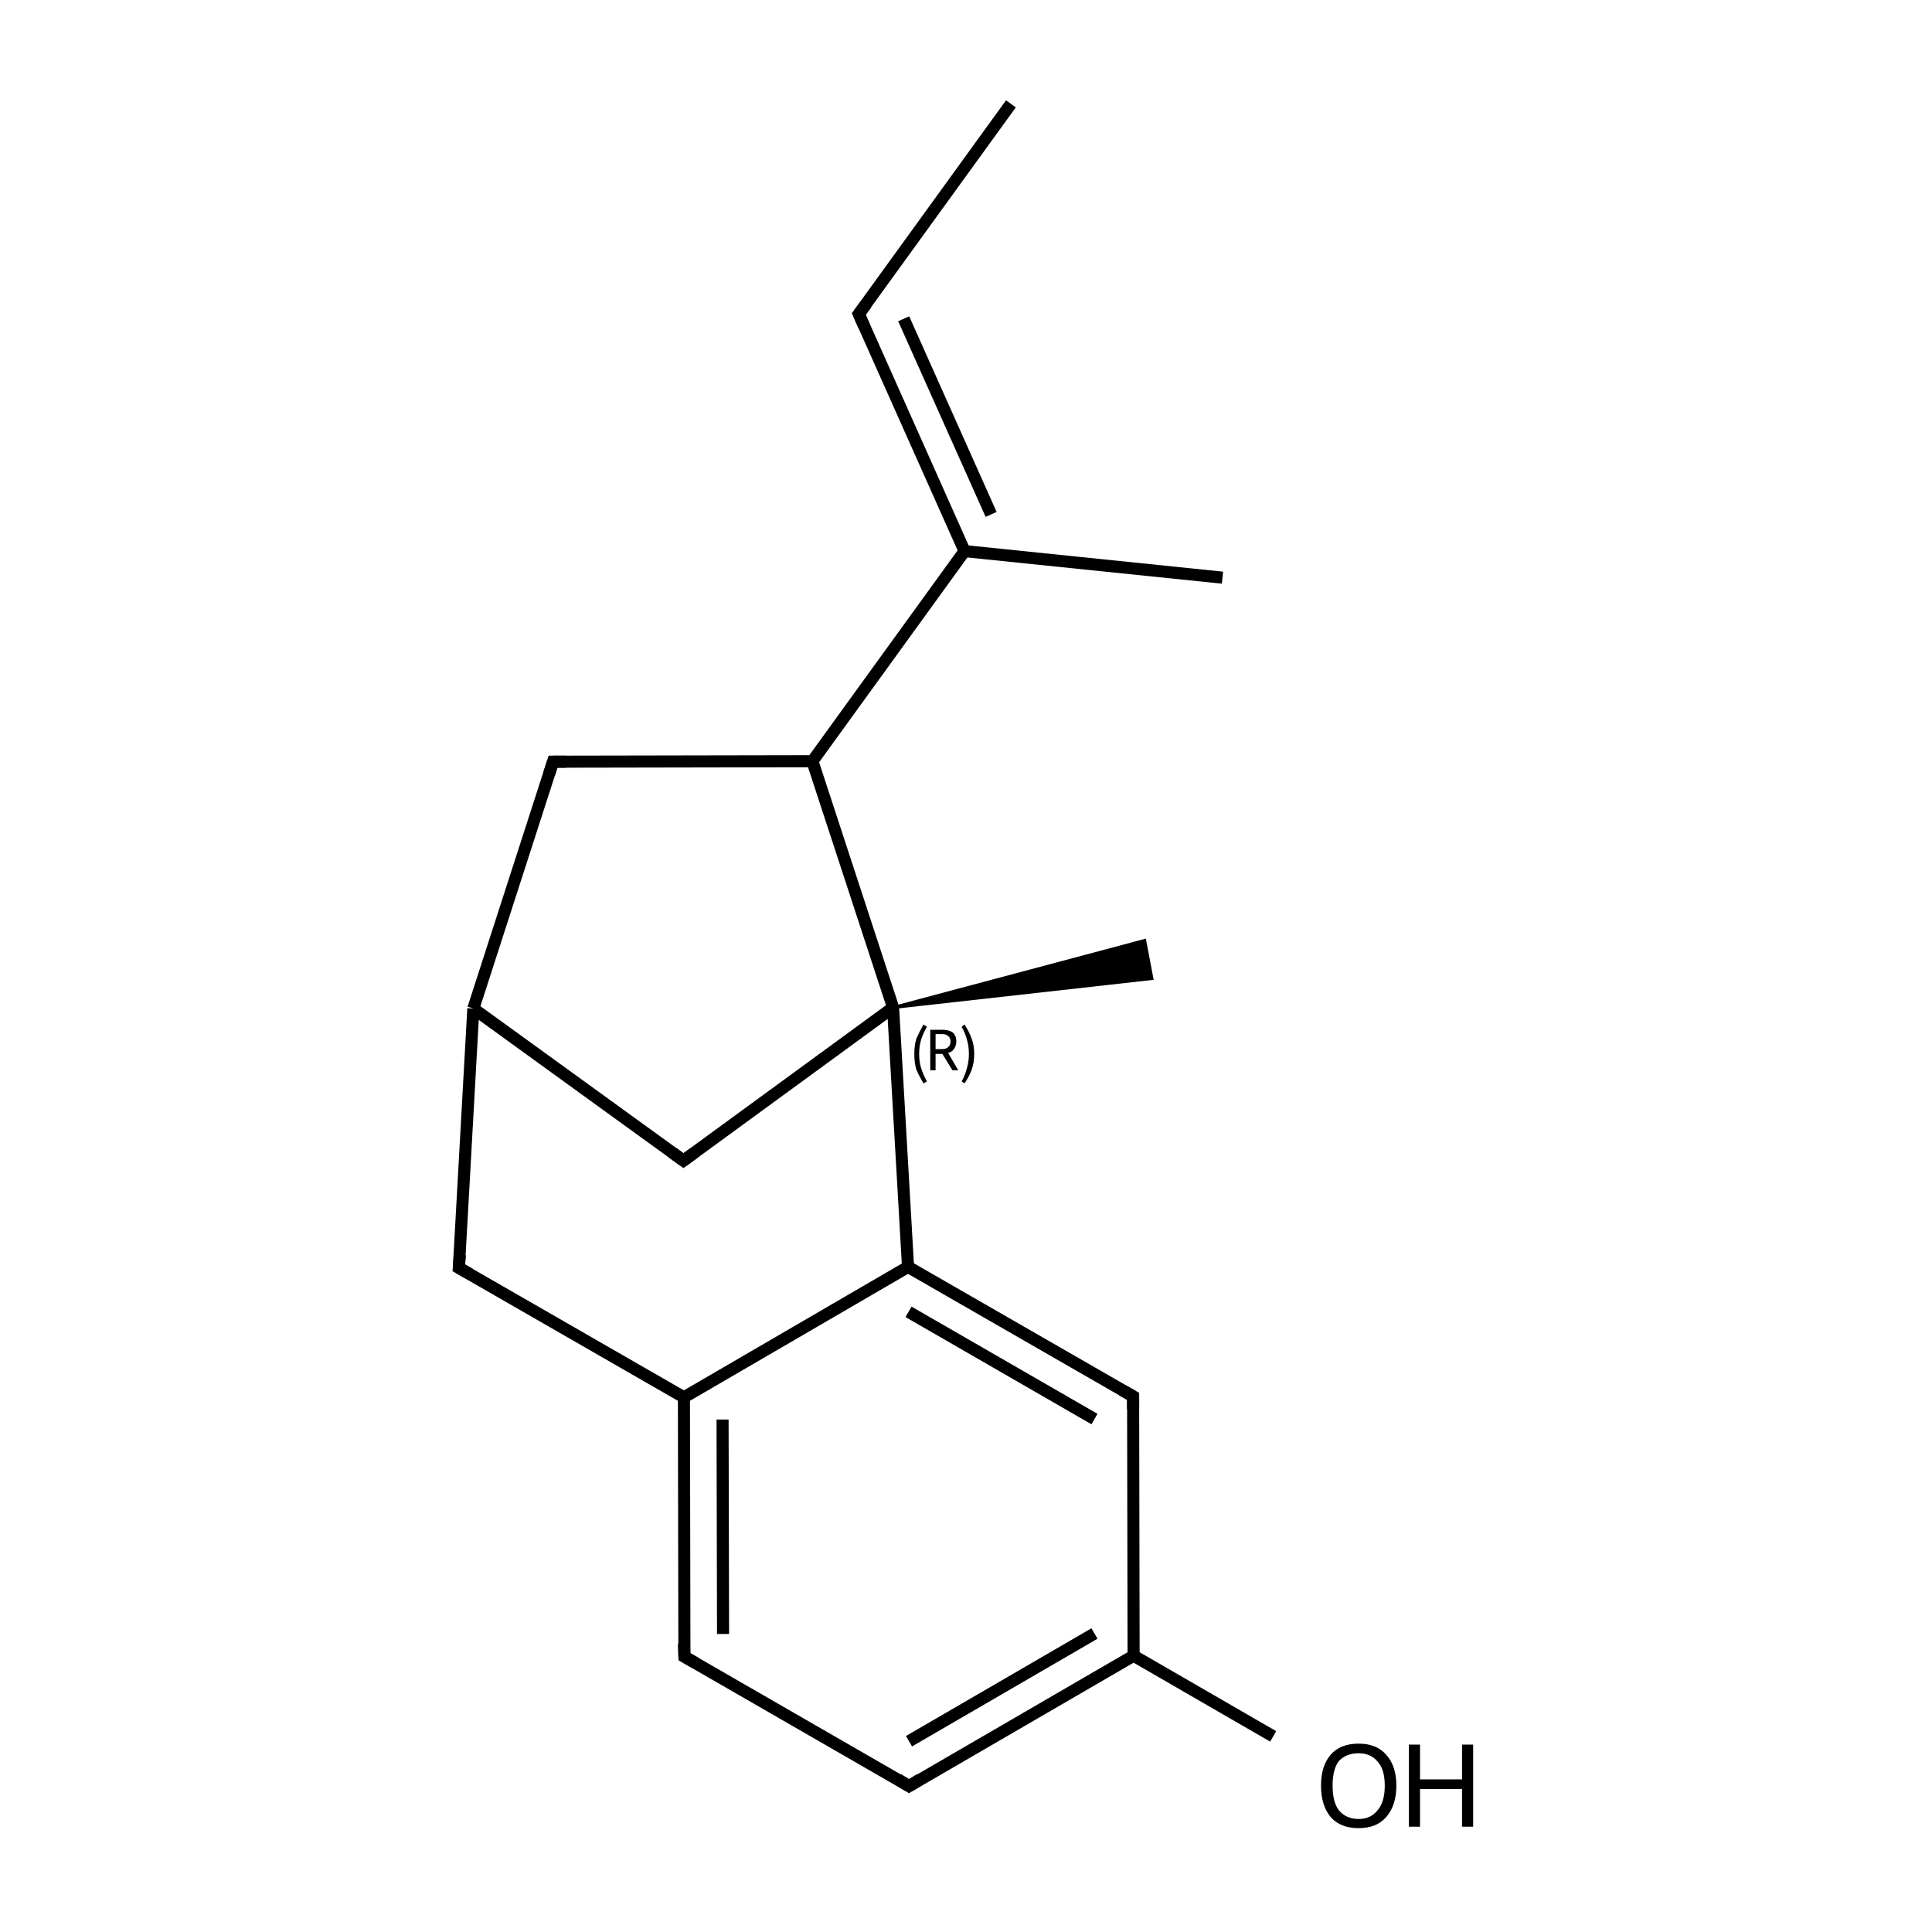
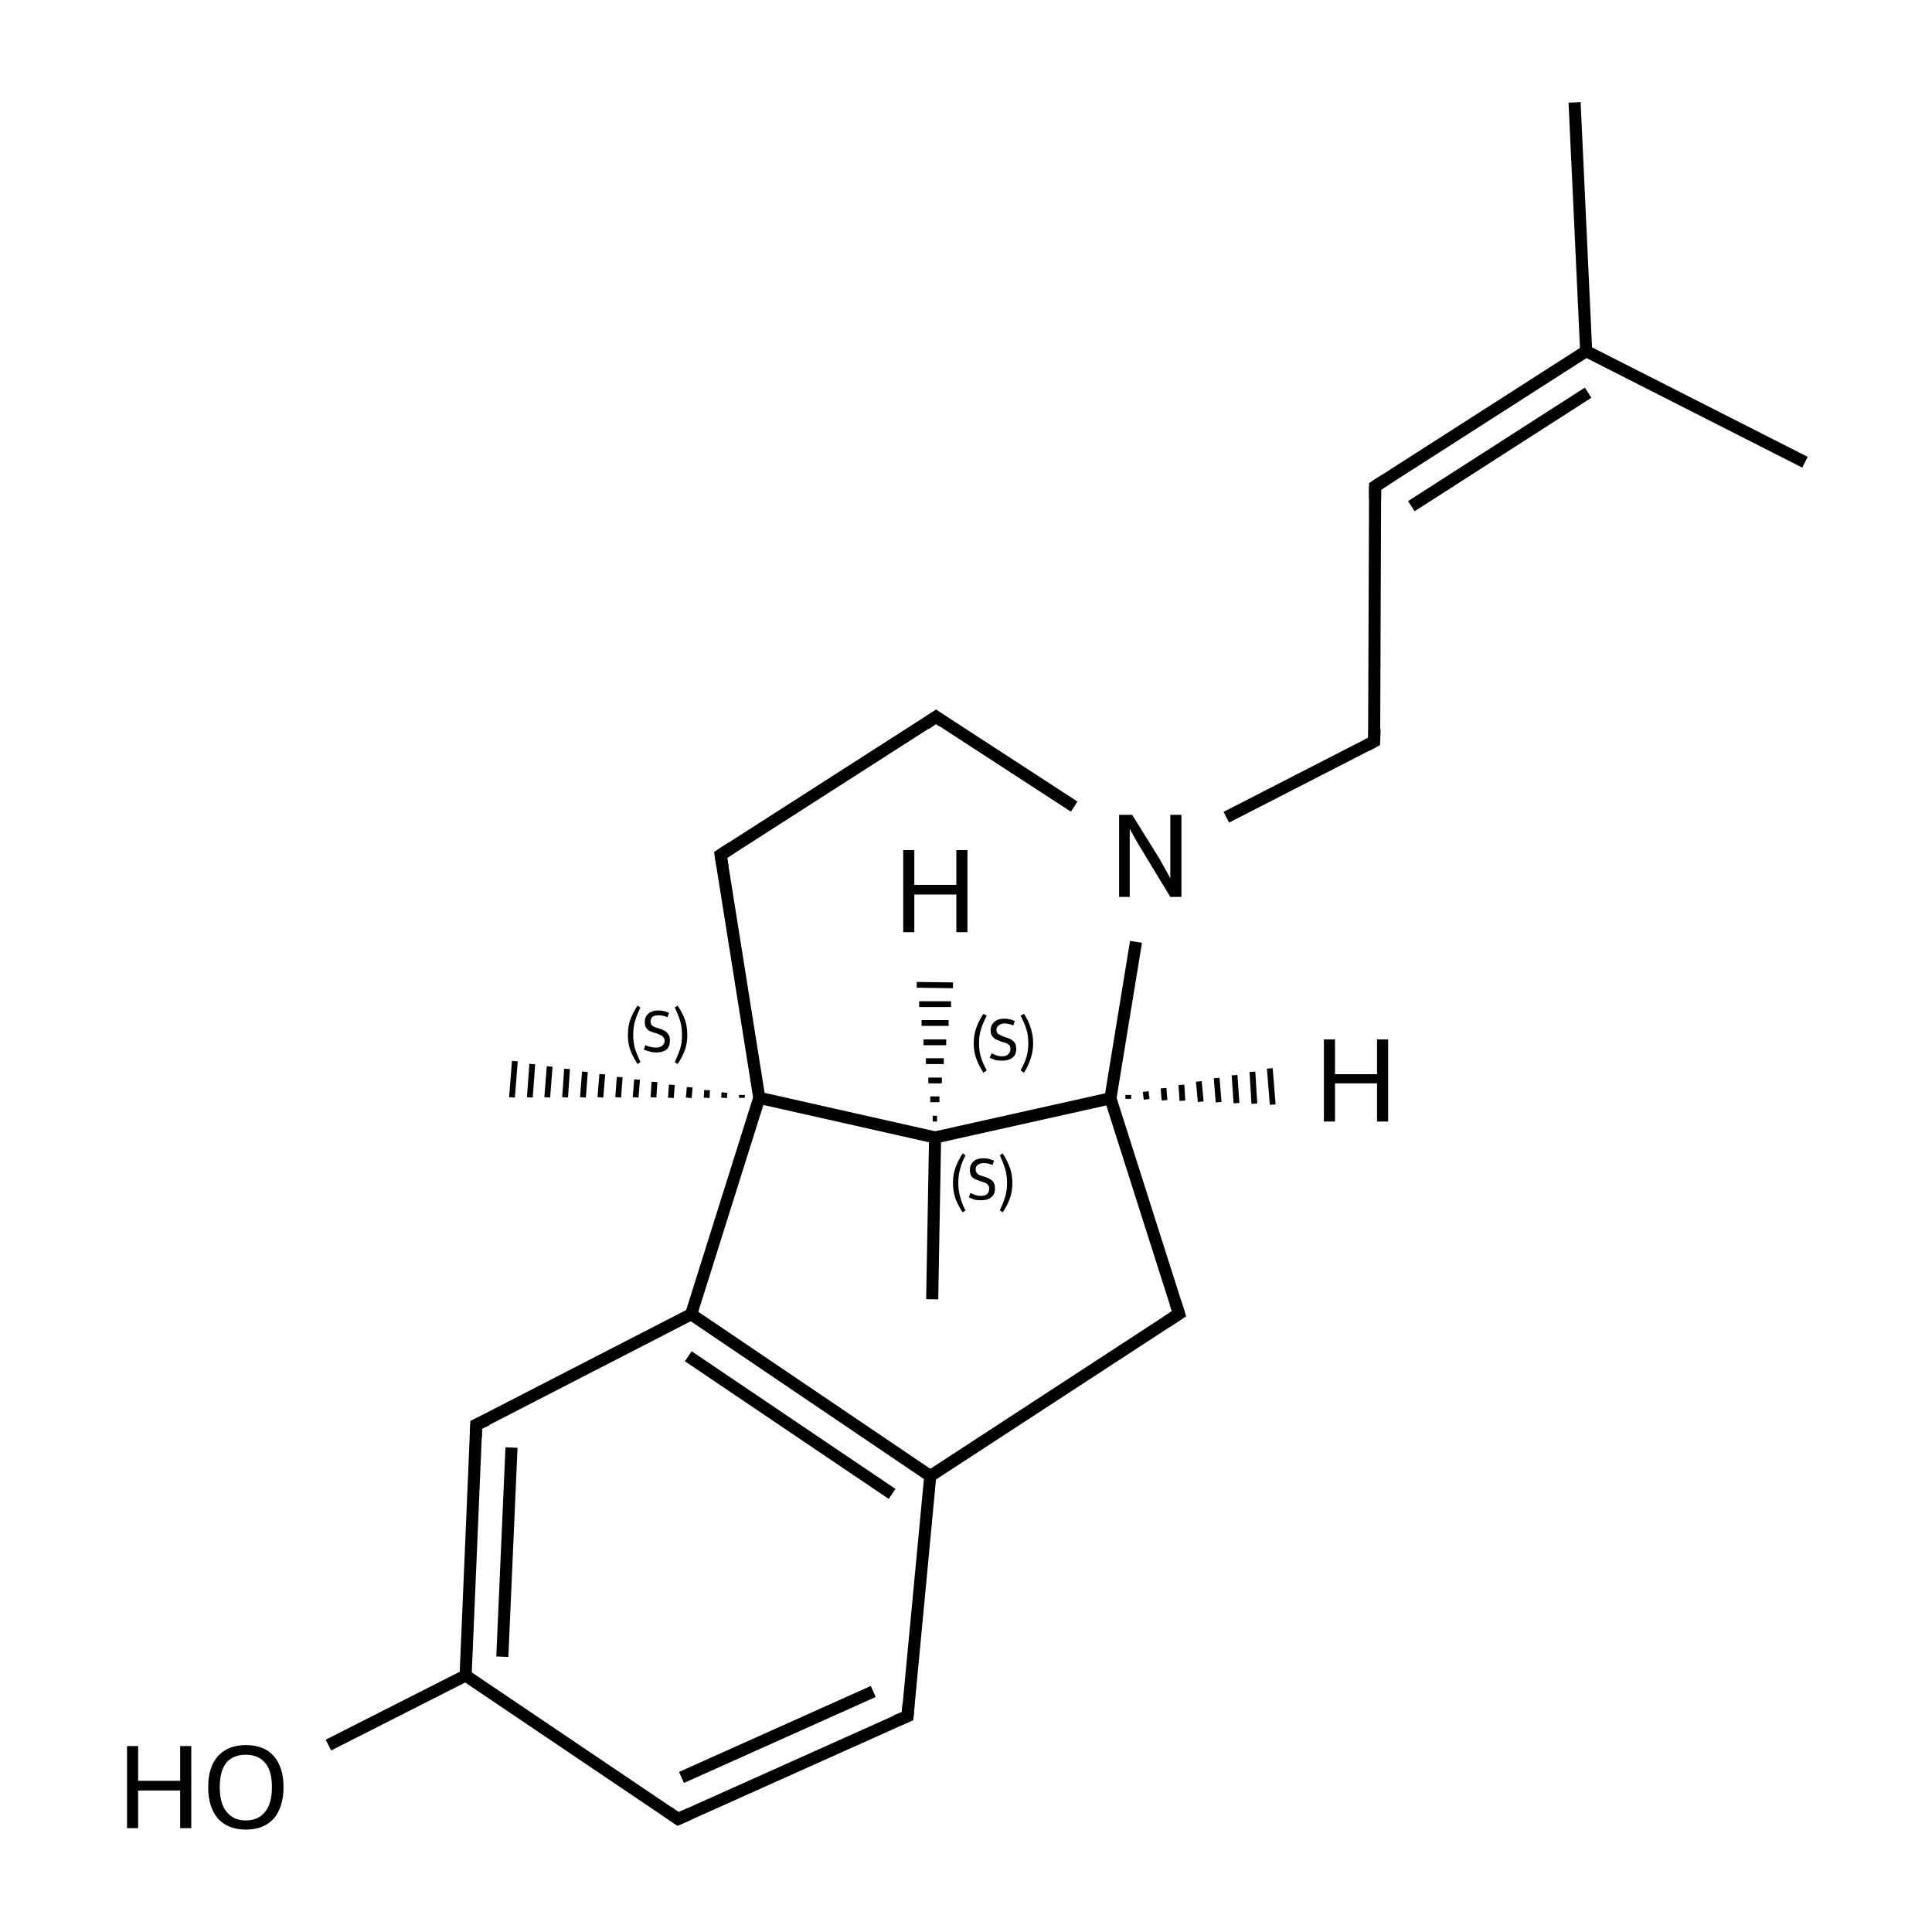
<svg xmlns="http://www.w3.org/2000/svg" version="1.1" baseProfile="full" xml:space="preserve" width="400px" height="400px" viewBox="0 0 400 400">
  <rect style="opacity:1.0;fill:#FFFFFF;stroke:none" width="400.0" height="400.0" x="0.0" y="0.0"> </rect>
-   <path class="bond-0 atom-0 atom-1" d="M 209.3,21.5 L 177.8,65.0" style="fill:none;fill-rule:evenodd;stroke:#000000;stroke-width:2.5px;stroke-linecap:butt;stroke-linejoin:miter;stroke-opacity:1" />
-   <path class="bond-1 atom-1 atom-2" d="M 177.8,65.0 L 199.7,114.1" style="fill:none;fill-rule:evenodd;stroke:#000000;stroke-width:2.5px;stroke-linecap:butt;stroke-linejoin:miter;stroke-opacity:1" />
-   <path class="bond-1 atom-1 atom-2" d="M 187.1,66.0 L 205.2,106.5" style="fill:none;fill-rule:evenodd;stroke:#000000;stroke-width:2.5px;stroke-linecap:butt;stroke-linejoin:miter;stroke-opacity:1" />
-   <path class="bond-2 atom-2 atom-3" d="M 199.7,114.1 L 253.1,119.6" style="fill:none;fill-rule:evenodd;stroke:#000000;stroke-width:2.5px;stroke-linecap:butt;stroke-linejoin:miter;stroke-opacity:1" />
-   <path class="bond-3 atom-2 atom-4" d="M 199.7,114.1 L 168.2,157.6" style="fill:none;fill-rule:evenodd;stroke:#000000;stroke-width:2.5px;stroke-linecap:butt;stroke-linejoin:miter;stroke-opacity:1" />
-   <path class="bond-4 atom-4 atom-5" d="M 168.2,157.6 L 114.5,157.7" style="fill:none;fill-rule:evenodd;stroke:#000000;stroke-width:2.5px;stroke-linecap:butt;stroke-linejoin:miter;stroke-opacity:1" />
-   <path class="bond-5 atom-5 atom-6" d="M 114.5,157.7 L 98.0,208.8" style="fill:none;fill-rule:evenodd;stroke:#000000;stroke-width:2.5px;stroke-linecap:butt;stroke-linejoin:miter;stroke-opacity:1" />
-   <path class="bond-6 atom-6 atom-7" d="M 98.0,208.8 L 95.0,262.5" style="fill:none;fill-rule:evenodd;stroke:#000000;stroke-width:2.5px;stroke-linecap:butt;stroke-linejoin:miter;stroke-opacity:1" />
-   <path class="bond-7 atom-7 atom-8" d="M 95.0,262.5 L 141.6,289.3" style="fill:none;fill-rule:evenodd;stroke:#000000;stroke-width:2.5px;stroke-linecap:butt;stroke-linejoin:miter;stroke-opacity:1" />
-   <path class="bond-8 atom-8 atom-9" d="M 141.6,289.3 L 141.7,343.0" style="fill:none;fill-rule:evenodd;stroke:#000000;stroke-width:2.5px;stroke-linecap:butt;stroke-linejoin:miter;stroke-opacity:1" />
-   <path class="bond-8 atom-8 atom-9" d="M 149.6,293.9 L 149.7,338.3" style="fill:none;fill-rule:evenodd;stroke:#000000;stroke-width:2.5px;stroke-linecap:butt;stroke-linejoin:miter;stroke-opacity:1" />
-   <path class="bond-9 atom-9 atom-10" d="M 141.7,343.0 L 188.2,369.8" style="fill:none;fill-rule:evenodd;stroke:#000000;stroke-width:2.5px;stroke-linecap:butt;stroke-linejoin:miter;stroke-opacity:1" />
-   <path class="bond-10 atom-10 atom-11" d="M 188.2,369.8 L 234.7,342.8" style="fill:none;fill-rule:evenodd;stroke:#000000;stroke-width:2.5px;stroke-linecap:butt;stroke-linejoin:miter;stroke-opacity:1" />
-   <path class="bond-10 atom-10 atom-11" d="M 188.2,360.5 L 226.6,338.2" style="fill:none;fill-rule:evenodd;stroke:#000000;stroke-width:2.5px;stroke-linecap:butt;stroke-linejoin:miter;stroke-opacity:1" />
-   <path class="bond-11 atom-11 atom-12" d="M 234.7,342.8 L 263.6,359.5" style="fill:none;fill-rule:evenodd;stroke:#000000;stroke-width:2.5px;stroke-linecap:butt;stroke-linejoin:miter;stroke-opacity:1" />
-   <path class="bond-12 atom-11 atom-13" d="M 234.7,342.8 L 234.6,289.1" style="fill:none;fill-rule:evenodd;stroke:#000000;stroke-width:2.5px;stroke-linecap:butt;stroke-linejoin:miter;stroke-opacity:1" />
-   <path class="bond-13 atom-13 atom-14" d="M 234.6,289.1 L 188.0,262.3" style="fill:none;fill-rule:evenodd;stroke:#000000;stroke-width:2.5px;stroke-linecap:butt;stroke-linejoin:miter;stroke-opacity:1" />
-   <path class="bond-13 atom-13 atom-14" d="M 226.6,293.8 L 188.1,271.6" style="fill:none;fill-rule:evenodd;stroke:#000000;stroke-width:2.5px;stroke-linecap:butt;stroke-linejoin:miter;stroke-opacity:1" />
-   <path class="bond-14 atom-14 atom-15" d="M 188.0,262.3 L 184.9,208.6" style="fill:none;fill-rule:evenodd;stroke:#000000;stroke-width:2.5px;stroke-linecap:butt;stroke-linejoin:miter;stroke-opacity:1" />
-   <path class="bond-15 atom-15 atom-16" d="M 184.9,208.6 L 237.0,194.7 L 238.5,202.6 Z" style="fill:#000000;fill-rule:evenodd;fill-opacity:1;stroke:#000000;stroke-width:0.6px;stroke-linecap:butt;stroke-linejoin:miter;stroke-miterlimit:10;stroke-opacity:1;" />
-   <path class="bond-16 atom-15 atom-17" d="M 184.9,208.6 L 141.5,240.3" style="fill:none;fill-rule:evenodd;stroke:#000000;stroke-width:2.5px;stroke-linecap:butt;stroke-linejoin:miter;stroke-opacity:1" />
-   <path class="bond-17 atom-15 atom-4" d="M 184.9,208.6 L 168.2,157.6" style="fill:none;fill-rule:evenodd;stroke:#000000;stroke-width:2.5px;stroke-linecap:butt;stroke-linejoin:miter;stroke-opacity:1" />
-   <path class="bond-18 atom-17 atom-6" d="M 141.5,240.3 L 98.0,208.8" style="fill:none;fill-rule:evenodd;stroke:#000000;stroke-width:2.5px;stroke-linecap:butt;stroke-linejoin:miter;stroke-opacity:1" />
-   <path class="bond-19 atom-14 atom-8" d="M 188.0,262.3 L 141.6,289.3" style="fill:none;fill-rule:evenodd;stroke:#000000;stroke-width:2.5px;stroke-linecap:butt;stroke-linejoin:miter;stroke-opacity:1" />
-   <path d="M 179.4,62.9 L 177.8,65.0 L 178.9,67.5" style="fill:none;stroke:#000000;stroke-width:2.5px;stroke-linecap:butt;stroke-linejoin:miter;stroke-miterlimit:10;stroke-opacity:1;" />
-   <path d="M 117.2,157.7 L 114.5,157.7 L 113.7,160.2" style="fill:none;stroke:#000000;stroke-width:2.5px;stroke-linecap:butt;stroke-linejoin:miter;stroke-miterlimit:10;stroke-opacity:1;" />
-   <path d="M 95.2,259.8 L 95.0,262.5 L 97.3,263.8" style="fill:none;stroke:#000000;stroke-width:2.5px;stroke-linecap:butt;stroke-linejoin:miter;stroke-miterlimit:10;stroke-opacity:1;" />
-   <path d="M 141.6,340.3 L 141.7,343.0 L 144.0,344.3" style="fill:none;stroke:#000000;stroke-width:2.5px;stroke-linecap:butt;stroke-linejoin:miter;stroke-miterlimit:10;stroke-opacity:1;" />
-   <path d="M 185.9,368.4 L 188.2,369.8 L 190.5,368.4" style="fill:none;stroke:#000000;stroke-width:2.5px;stroke-linecap:butt;stroke-linejoin:miter;stroke-miterlimit:10;stroke-opacity:1;" />
-   <path d="M 234.6,291.8 L 234.6,289.1 L 232.3,287.8" style="fill:none;stroke:#000000;stroke-width:2.5px;stroke-linecap:butt;stroke-linejoin:miter;stroke-miterlimit:10;stroke-opacity:1;" />
-   <path d="M 143.7,238.7 L 141.5,240.3 L 139.3,238.7" style="fill:none;stroke:#000000;stroke-width:2.5px;stroke-linecap:butt;stroke-linejoin:miter;stroke-miterlimit:10;stroke-opacity:1;" />
-   <path class="atom-12" d="M 273.5 369.7 Q 273.5 365.6, 275.5 363.3 Q 277.5 361.0, 281.3 361.0 Q 285.0 361.0, 287.0 363.3 Q 289.1 365.6, 289.1 369.7 Q 289.1 373.8, 287.0 376.2 Q 285.0 378.5, 281.3 378.5 Q 277.5 378.5, 275.5 376.2 Q 273.5 373.8, 273.5 369.7 M 281.3 376.6 Q 283.8 376.6, 285.2 374.8 Q 286.7 373.1, 286.7 369.7 Q 286.7 366.3, 285.2 364.7 Q 283.8 363.0, 281.3 363.0 Q 278.7 363.0, 277.2 364.6 Q 275.9 366.3, 275.9 369.7 Q 275.9 373.1, 277.2 374.8 Q 278.7 376.6, 281.3 376.6 " fill="#000000" />
-   <path class="atom-12" d="M 291.7 361.2 L 294.0 361.2 L 294.0 368.4 L 302.7 368.4 L 302.7 361.2 L 305.0 361.2 L 305.0 378.2 L 302.7 378.2 L 302.7 370.4 L 294.0 370.4 L 294.0 378.2 L 291.7 378.2 L 291.7 361.2 " fill="#000000" />
-   <path class="CIP_Code" d="M 189.3 218.2 Q 189.3 216.5, 189.7 215.1 Q 190.3 213.7, 191.2 212.1 L 191.9 212.6 Q 191.1 214.0, 190.7 215.3 Q 190.3 216.6, 190.3 218.2 Q 190.3 219.8, 190.7 221.1 Q 191.1 222.4, 191.9 223.9 L 191.2 224.3 Q 190.3 222.8, 189.7 221.4 Q 189.3 220.0, 189.3 218.2 " fill="#000000" />
-   <path class="CIP_Code" d="M 197.2 221.6 L 195.1 218.2 L 195.1 218.2 L 193.7 218.2 L 193.7 221.6 L 192.6 221.6 L 192.6 213.2 L 195.1 213.2 Q 196.5 213.2, 197.3 213.8 Q 198.0 214.5, 198.0 215.6 Q 198.0 216.5, 197.5 217.2 Q 197.1 217.8, 196.3 218.0 L 198.4 221.6 L 197.2 221.6 M 193.7 217.2 L 195.1 217.2 Q 195.9 217.2, 196.3 216.8 Q 196.8 216.4, 196.8 215.6 Q 196.8 214.9, 196.3 214.5 Q 195.9 214.1, 195.1 214.1 L 193.7 214.1 L 193.7 217.2 " fill="#000000" />
-   <path class="CIP_Code" d="M 201.7 218.2 Q 201.7 220.0, 201.2 221.4 Q 200.7 222.8, 199.7 224.3 L 199.1 223.9 Q 199.9 222.4, 200.2 221.1 Q 200.6 219.8, 200.6 218.2 Q 200.6 216.6, 200.2 215.3 Q 199.9 214.0, 199.1 212.6 L 199.7 212.1 Q 200.7 213.7, 201.2 215.1 Q 201.7 216.5, 201.7 218.2 " fill="#000000" />
+   <path class="bond-0 atom-0 atom-1" d="M 193.0,269.0 L 193.6,235.5" style="fill:none;fill-rule:evenodd;stroke:#000000;stroke-width:2.5px;stroke-linecap:butt;stroke-linejoin:miter;stroke-opacity:1" />
+   <path class="bond-1 atom-1 atom-2" d="M 193.6,235.5 L 229.9,227.4" style="fill:none;fill-rule:evenodd;stroke:#000000;stroke-width:2.5px;stroke-linecap:butt;stroke-linejoin:miter;stroke-opacity:1" />
+   <path class="bond-2 atom-2 atom-3" d="M 229.9,227.4 L 244.1,272.0" style="fill:none;fill-rule:evenodd;stroke:#000000;stroke-width:2.5px;stroke-linecap:butt;stroke-linejoin:miter;stroke-opacity:1" />
+   <path class="bond-3 atom-3 atom-4" d="M 244.1,272.0 L 192.6,305.6" style="fill:none;fill-rule:evenodd;stroke:#000000;stroke-width:2.5px;stroke-linecap:butt;stroke-linejoin:miter;stroke-opacity:1" />
+   <path class="bond-4 atom-4 atom-5" d="M 192.6,305.6 L 143.1,272.1" style="fill:none;fill-rule:evenodd;stroke:#000000;stroke-width:2.5px;stroke-linecap:butt;stroke-linejoin:miter;stroke-opacity:1" />
+   <path class="bond-4 atom-4 atom-5" d="M 184.7,309.3 L 142.5,280.8" style="fill:none;fill-rule:evenodd;stroke:#000000;stroke-width:2.5px;stroke-linecap:butt;stroke-linejoin:miter;stroke-opacity:1" />
+   <path class="bond-5 atom-5 atom-6" d="M 143.1,272.1 L 157.2,227.3" style="fill:none;fill-rule:evenodd;stroke:#000000;stroke-width:2.5px;stroke-linecap:butt;stroke-linejoin:miter;stroke-opacity:1" />
+   <path class="bond-6 atom-6 atom-7" d="M 157.2,227.3 L 149.2,177.0" style="fill:none;fill-rule:evenodd;stroke:#000000;stroke-width:2.5px;stroke-linecap:butt;stroke-linejoin:miter;stroke-opacity:1" />
+   <path class="bond-7 atom-7 atom-8" d="M 149.2,177.0 L 193.8,148.4" style="fill:none;fill-rule:evenodd;stroke:#000000;stroke-width:2.5px;stroke-linecap:butt;stroke-linejoin:miter;stroke-opacity:1" />
+   <path class="bond-8 atom-8 atom-9" d="M 193.8,148.4 L 222.4,167.0" style="fill:none;fill-rule:evenodd;stroke:#000000;stroke-width:2.5px;stroke-linecap:butt;stroke-linejoin:miter;stroke-opacity:1" />
+   <path class="bond-9 atom-9 atom-10" d="M 253.9,169.2 L 284.5,153.5" style="fill:none;fill-rule:evenodd;stroke:#000000;stroke-width:2.5px;stroke-linecap:butt;stroke-linejoin:miter;stroke-opacity:1" />
+   <path class="bond-10 atom-10 atom-11" d="M 284.5,153.5 L 284.7,100.7" style="fill:none;fill-rule:evenodd;stroke:#000000;stroke-width:2.5px;stroke-linecap:butt;stroke-linejoin:miter;stroke-opacity:1" />
+   <path class="bond-11 atom-11 atom-12" d="M 284.7,100.7 L 328.4,72.7" style="fill:none;fill-rule:evenodd;stroke:#000000;stroke-width:2.5px;stroke-linecap:butt;stroke-linejoin:miter;stroke-opacity:1" />
+   <path class="bond-11 atom-11 atom-12" d="M 292.2,104.8 L 328.8,81.3" style="fill:none;fill-rule:evenodd;stroke:#000000;stroke-width:2.5px;stroke-linecap:butt;stroke-linejoin:miter;stroke-opacity:1" />
+   <path class="bond-12 atom-12 atom-13" d="M 328.4,72.7 L 373.7,95.7" style="fill:none;fill-rule:evenodd;stroke:#000000;stroke-width:2.5px;stroke-linecap:butt;stroke-linejoin:miter;stroke-opacity:1" />
+   <path class="bond-13 atom-12 atom-14" d="M 328.4,72.7 L 326.0,21.2" style="fill:none;fill-rule:evenodd;stroke:#000000;stroke-width:2.5px;stroke-linecap:butt;stroke-linejoin:miter;stroke-opacity:1" />
+   <path class="bond-14 atom-6 atom-15" d="M 153.6,227.3 L 153.6,226.7" style="fill:none;fill-rule:evenodd;stroke:#000000;stroke-width:1.2px;stroke-linecap:butt;stroke-linejoin:miter;stroke-opacity:1" />
+   <path class="bond-14 atom-6 atom-15" d="M 149.9,227.3 L 150.0,226.2" style="fill:none;fill-rule:evenodd;stroke:#000000;stroke-width:1.2px;stroke-linecap:butt;stroke-linejoin:miter;stroke-opacity:1" />
+   <path class="bond-14 atom-6 atom-15" d="M 146.3,227.3 L 146.4,225.7" style="fill:none;fill-rule:evenodd;stroke:#000000;stroke-width:1.2px;stroke-linecap:butt;stroke-linejoin:miter;stroke-opacity:1" />
+   <path class="bond-14 atom-6 atom-15" d="M 142.6,227.3 L 142.8,225.1" style="fill:none;fill-rule:evenodd;stroke:#000000;stroke-width:1.2px;stroke-linecap:butt;stroke-linejoin:miter;stroke-opacity:1" />
+   <path class="bond-14 atom-6 atom-15" d="M 138.9,227.3 L 139.1,224.6" style="fill:none;fill-rule:evenodd;stroke:#000000;stroke-width:1.2px;stroke-linecap:butt;stroke-linejoin:miter;stroke-opacity:1" />
+   <path class="bond-14 atom-6 atom-15" d="M 135.3,227.2 L 135.5,224.0" style="fill:none;fill-rule:evenodd;stroke:#000000;stroke-width:1.2px;stroke-linecap:butt;stroke-linejoin:miter;stroke-opacity:1" />
+   <path class="bond-14 atom-6 atom-15" d="M 131.6,227.2 L 131.9,223.5" style="fill:none;fill-rule:evenodd;stroke:#000000;stroke-width:1.2px;stroke-linecap:butt;stroke-linejoin:miter;stroke-opacity:1" />
+   <path class="bond-14 atom-6 atom-15" d="M 128.0,227.2 L 128.3,223.0" style="fill:none;fill-rule:evenodd;stroke:#000000;stroke-width:1.2px;stroke-linecap:butt;stroke-linejoin:miter;stroke-opacity:1" />
+   <path class="bond-14 atom-6 atom-15" d="M 124.3,227.2 L 124.7,222.4" style="fill:none;fill-rule:evenodd;stroke:#000000;stroke-width:1.2px;stroke-linecap:butt;stroke-linejoin:miter;stroke-opacity:1" />
+   <path class="bond-14 atom-6 atom-15" d="M 120.7,227.2 L 121.1,221.9" style="fill:none;fill-rule:evenodd;stroke:#000000;stroke-width:1.2px;stroke-linecap:butt;stroke-linejoin:miter;stroke-opacity:1" />
+   <path class="bond-14 atom-6 atom-15" d="M 117.0,227.2 L 117.4,221.3" style="fill:none;fill-rule:evenodd;stroke:#000000;stroke-width:1.2px;stroke-linecap:butt;stroke-linejoin:miter;stroke-opacity:1" />
+   <path class="bond-14 atom-6 atom-15" d="M 113.3,227.2 L 113.8,220.8" style="fill:none;fill-rule:evenodd;stroke:#000000;stroke-width:1.2px;stroke-linecap:butt;stroke-linejoin:miter;stroke-opacity:1" />
+   <path class="bond-14 atom-6 atom-15" d="M 109.7,227.2 L 110.2,220.3" style="fill:none;fill-rule:evenodd;stroke:#000000;stroke-width:1.2px;stroke-linecap:butt;stroke-linejoin:miter;stroke-opacity:1" />
+   <path class="bond-14 atom-6 atom-15" d="M 106.0,227.2 L 106.6,219.7" style="fill:none;fill-rule:evenodd;stroke:#000000;stroke-width:1.2px;stroke-linecap:butt;stroke-linejoin:miter;stroke-opacity:1" />
+   <path class="bond-15 atom-5 atom-16" d="M 143.1,272.1 L 98.6,295.0" style="fill:none;fill-rule:evenodd;stroke:#000000;stroke-width:2.5px;stroke-linecap:butt;stroke-linejoin:miter;stroke-opacity:1" />
+   <path class="bond-16 atom-16 atom-17" d="M 98.6,295.0 L 96.4,346.9" style="fill:none;fill-rule:evenodd;stroke:#000000;stroke-width:2.5px;stroke-linecap:butt;stroke-linejoin:miter;stroke-opacity:1" />
+   <path class="bond-16 atom-16 atom-17" d="M 105.9,299.7 L 104.0,343.0" style="fill:none;fill-rule:evenodd;stroke:#000000;stroke-width:2.5px;stroke-linecap:butt;stroke-linejoin:miter;stroke-opacity:1" />
+   <path class="bond-17 atom-17 atom-18" d="M 96.4,346.9 L 140.4,376.6" style="fill:none;fill-rule:evenodd;stroke:#000000;stroke-width:2.5px;stroke-linecap:butt;stroke-linejoin:miter;stroke-opacity:1" />
+   <path class="bond-18 atom-18 atom-19" d="M 140.4,376.6 L 187.9,355.3" style="fill:none;fill-rule:evenodd;stroke:#000000;stroke-width:2.5px;stroke-linecap:butt;stroke-linejoin:miter;stroke-opacity:1" />
+   <path class="bond-18 atom-18 atom-19" d="M 141.1,368.0 L 180.8,350.2" style="fill:none;fill-rule:evenodd;stroke:#000000;stroke-width:2.5px;stroke-linecap:butt;stroke-linejoin:miter;stroke-opacity:1" />
+   <path class="bond-19 atom-17 atom-20" d="M 96.4,346.9 L 68.0,361.3" style="fill:none;fill-rule:evenodd;stroke:#000000;stroke-width:2.5px;stroke-linecap:butt;stroke-linejoin:miter;stroke-opacity:1" />
+   <path class="bond-20 atom-6 atom-1" d="M 157.2,227.3 L 193.6,235.5" style="fill:none;fill-rule:evenodd;stroke:#000000;stroke-width:2.5px;stroke-linecap:butt;stroke-linejoin:miter;stroke-opacity:1" />
+   <path class="bond-21 atom-9 atom-2" d="M 235.2,195.0 L 229.9,227.4" style="fill:none;fill-rule:evenodd;stroke:#000000;stroke-width:2.5px;stroke-linecap:butt;stroke-linejoin:miter;stroke-opacity:1" />
+   <path class="bond-22 atom-19 atom-4" d="M 187.9,355.3 L 192.6,305.6" style="fill:none;fill-rule:evenodd;stroke:#000000;stroke-width:2.5px;stroke-linecap:butt;stroke-linejoin:miter;stroke-opacity:1" />
+   <path class="bond-23 atom-1 atom-21" d="M 193.1,231.6 L 194.0,231.6" style="fill:none;fill-rule:evenodd;stroke:#000000;stroke-width:1.2px;stroke-linecap:butt;stroke-linejoin:miter;stroke-opacity:1" />
+   <path class="bond-23 atom-1 atom-21" d="M 192.6,227.6 L 194.5,227.6" style="fill:none;fill-rule:evenodd;stroke:#000000;stroke-width:1.2px;stroke-linecap:butt;stroke-linejoin:miter;stroke-opacity:1" />
+   <path class="bond-23 atom-1 atom-21" d="M 192.2,223.7 L 195.0,223.7" style="fill:none;fill-rule:evenodd;stroke:#000000;stroke-width:1.2px;stroke-linecap:butt;stroke-linejoin:miter;stroke-opacity:1" />
+   <path class="bond-23 atom-1 atom-21" d="M 191.7,219.7 L 195.4,219.7" style="fill:none;fill-rule:evenodd;stroke:#000000;stroke-width:1.2px;stroke-linecap:butt;stroke-linejoin:miter;stroke-opacity:1" />
+   <path class="bond-23 atom-1 atom-21" d="M 191.2,215.8 L 195.9,215.8" style="fill:none;fill-rule:evenodd;stroke:#000000;stroke-width:1.2px;stroke-linecap:butt;stroke-linejoin:miter;stroke-opacity:1" />
+   <path class="bond-23 atom-1 atom-21" d="M 190.8,211.8 L 196.4,211.8" style="fill:none;fill-rule:evenodd;stroke:#000000;stroke-width:1.2px;stroke-linecap:butt;stroke-linejoin:miter;stroke-opacity:1" />
+   <path class="bond-23 atom-1 atom-21" d="M 190.3,207.9 L 196.9,207.9" style="fill:none;fill-rule:evenodd;stroke:#000000;stroke-width:1.2px;stroke-linecap:butt;stroke-linejoin:miter;stroke-opacity:1" />
+   <path class="bond-23 atom-1 atom-21" d="M 189.8,203.9 L 197.3,204.0" style="fill:none;fill-rule:evenodd;stroke:#000000;stroke-width:1.2px;stroke-linecap:butt;stroke-linejoin:miter;stroke-opacity:1" />
+   <path class="bond-24 atom-2 atom-22" d="M 233.6,226.7 L 233.6,227.5" style="fill:none;fill-rule:evenodd;stroke:#000000;stroke-width:1.2px;stroke-linecap:butt;stroke-linejoin:miter;stroke-opacity:1" />
+   <path class="bond-24 atom-2 atom-22" d="M 237.2,226.0 L 237.4,227.6" style="fill:none;fill-rule:evenodd;stroke:#000000;stroke-width:1.2px;stroke-linecap:butt;stroke-linejoin:miter;stroke-opacity:1" />
+   <path class="bond-24 atom-2 atom-22" d="M 240.9,225.3 L 241.1,227.8" style="fill:none;fill-rule:evenodd;stroke:#000000;stroke-width:1.2px;stroke-linecap:butt;stroke-linejoin:miter;stroke-opacity:1" />
+   <path class="bond-24 atom-2 atom-22" d="M 244.6,224.6 L 244.8,227.9" style="fill:none;fill-rule:evenodd;stroke:#000000;stroke-width:1.2px;stroke-linecap:butt;stroke-linejoin:miter;stroke-opacity:1" />
+   <path class="bond-24 atom-2 atom-22" d="M 248.2,223.9 L 248.6,228.1" style="fill:none;fill-rule:evenodd;stroke:#000000;stroke-width:1.2px;stroke-linecap:butt;stroke-linejoin:miter;stroke-opacity:1" />
+   <path class="bond-24 atom-2 atom-22" d="M 251.9,223.2 L 252.3,228.2" style="fill:none;fill-rule:evenodd;stroke:#000000;stroke-width:1.2px;stroke-linecap:butt;stroke-linejoin:miter;stroke-opacity:1" />
+   <path class="bond-24 atom-2 atom-22" d="M 255.6,222.6 L 256.0,228.4" style="fill:none;fill-rule:evenodd;stroke:#000000;stroke-width:1.2px;stroke-linecap:butt;stroke-linejoin:miter;stroke-opacity:1" />
+   <path class="bond-24 atom-2 atom-22" d="M 259.3,221.9 L 259.7,228.5" style="fill:none;fill-rule:evenodd;stroke:#000000;stroke-width:1.2px;stroke-linecap:butt;stroke-linejoin:miter;stroke-opacity:1" />
+   <path class="bond-24 atom-2 atom-22" d="M 262.9,221.2 L 263.5,228.7" style="fill:none;fill-rule:evenodd;stroke:#000000;stroke-width:1.2px;stroke-linecap:butt;stroke-linejoin:miter;stroke-opacity:1" />
+   <path d="M 243.4,269.8 L 244.1,272.0 L 241.5,273.7" style="fill:none;stroke:#000000;stroke-width:2.5px;stroke-linecap:butt;stroke-linejoin:miter;stroke-miterlimit:10;stroke-opacity:1;" />
+   <path d="M 149.6,179.5 L 149.2,177.0 L 151.5,175.5" style="fill:none;stroke:#000000;stroke-width:2.5px;stroke-linecap:butt;stroke-linejoin:miter;stroke-miterlimit:10;stroke-opacity:1;" />
+   <path d="M 191.6,149.9 L 193.8,148.4 L 195.2,149.4" style="fill:none;stroke:#000000;stroke-width:2.5px;stroke-linecap:butt;stroke-linejoin:miter;stroke-miterlimit:10;stroke-opacity:1;" />
+   <path d="M 283.0,154.3 L 284.5,153.5 L 284.6,150.9" style="fill:none;stroke:#000000;stroke-width:2.5px;stroke-linecap:butt;stroke-linejoin:miter;stroke-miterlimit:10;stroke-opacity:1;" />
+   <path d="M 284.7,103.3 L 284.7,100.7 L 286.9,99.3" style="fill:none;stroke:#000000;stroke-width:2.5px;stroke-linecap:butt;stroke-linejoin:miter;stroke-miterlimit:10;stroke-opacity:1;" />
+   <path d="M 100.9,293.9 L 98.6,295.0 L 98.5,297.6" style="fill:none;stroke:#000000;stroke-width:2.5px;stroke-linecap:butt;stroke-linejoin:miter;stroke-miterlimit:10;stroke-opacity:1;" />
+   <path d="M 138.2,375.1 L 140.4,376.6 L 142.8,375.5" style="fill:none;stroke:#000000;stroke-width:2.5px;stroke-linecap:butt;stroke-linejoin:miter;stroke-miterlimit:10;stroke-opacity:1;" />
+   <path d="M 185.5,356.3 L 187.9,355.3 L 188.1,352.8" style="fill:none;stroke:#000000;stroke-width:2.5px;stroke-linecap:butt;stroke-linejoin:miter;stroke-miterlimit:10;stroke-opacity:1;" />
+   <path class="atom-9" d="M 234.4 168.7 L 240.0 177.7 Q 240.5 178.6, 241.4 180.2 Q 242.3 181.8, 242.3 181.9 L 242.3 168.7 L 244.6 168.7 L 244.6 185.7 L 242.3 185.7 L 236.3 175.8 Q 235.6 174.7, 234.9 173.4 Q 234.1 172.0, 233.9 171.6 L 233.9 185.7 L 231.7 185.7 L 231.7 168.7 L 234.4 168.7 " fill="#000000" />
+   <path class="atom-20" d="M 26.3 361.5 L 28.6 361.5 L 28.6 368.7 L 37.3 368.7 L 37.3 361.5 L 39.6 361.5 L 39.6 378.5 L 37.3 378.5 L 37.3 370.7 L 28.6 370.7 L 28.6 378.5 L 26.3 378.5 L 26.3 361.5 " fill="#000000" />
+   <path class="atom-20" d="M 43.1 370.0 Q 43.1 365.9, 45.1 363.6 Q 47.2 361.3, 50.9 361.3 Q 54.7 361.3, 56.7 363.6 Q 58.7 365.9, 58.7 370.0 Q 58.7 374.1, 56.7 376.5 Q 54.6 378.8, 50.9 378.8 Q 47.2 378.8, 45.1 376.5 Q 43.1 374.1, 43.1 370.0 M 50.9 376.9 Q 53.5 376.9, 54.9 375.1 Q 56.3 373.4, 56.3 370.0 Q 56.3 366.6, 54.9 365.0 Q 53.5 363.3, 50.9 363.3 Q 48.3 363.3, 46.9 364.9 Q 45.5 366.6, 45.5 370.0 Q 45.5 373.4, 46.9 375.1 Q 48.3 376.9, 50.9 376.9 " fill="#000000" />
+   <path class="atom-21" d="M 187.0 176.0 L 189.3 176.0 L 189.3 183.2 L 198.0 183.2 L 198.0 176.0 L 200.3 176.0 L 200.3 193.0 L 198.0 193.0 L 198.0 185.2 L 189.3 185.2 L 189.3 193.0 L 187.0 193.0 L 187.0 176.0 " fill="#000000" />
+   <path class="atom-22" d="M 274.1 215.2 L 276.4 215.2 L 276.4 222.4 L 285.1 222.4 L 285.1 215.2 L 287.4 215.2 L 287.4 232.2 L 285.1 232.2 L 285.1 224.3 L 276.4 224.3 L 276.4 232.2 L 274.1 232.2 L 274.1 215.2 " fill="#000000" />
+   <path class="CIP_Code" d="M 197.3 244.9 Q 197.3 243.2, 197.8 241.8 Q 198.3 240.4, 199.3 238.8 L 199.9 239.2 Q 199.1 240.7, 198.8 242.0 Q 198.4 243.3, 198.4 244.9 Q 198.4 246.5, 198.8 247.8 Q 199.1 249.1, 199.9 250.6 L 199.3 251.0 Q 198.3 249.5, 197.8 248.1 Q 197.3 246.6, 197.3 244.9 " fill="#000000" />
+   <path class="CIP_Code" d="M 200.9 247.0 Q 201.0 247.0, 201.4 247.2 Q 201.8 247.4, 202.2 247.5 Q 202.7 247.6, 203.1 247.6 Q 203.9 247.6, 204.4 247.2 Q 204.8 246.8, 204.8 246.1 Q 204.8 245.6, 204.6 245.4 Q 204.4 245.1, 204.0 244.9 Q 203.7 244.8, 203.1 244.6 Q 202.3 244.3, 201.8 244.1 Q 201.4 243.9, 201.1 243.5 Q 200.8 243.0, 200.8 242.2 Q 200.8 241.2, 201.5 240.5 Q 202.2 239.8, 203.7 239.8 Q 204.6 239.8, 205.8 240.3 L 205.5 241.2 Q 204.5 240.8, 203.7 240.8 Q 202.9 240.8, 202.4 241.2 Q 202.0 241.5, 202.0 242.1 Q 202.0 242.5, 202.2 242.8 Q 202.4 243.1, 202.8 243.3 Q 203.1 243.4, 203.7 243.6 Q 204.5 243.8, 204.9 244.1 Q 205.4 244.3, 205.7 244.8 Q 206.0 245.3, 206.0 246.1 Q 206.0 247.3, 205.2 247.9 Q 204.5 248.5, 203.2 248.5 Q 202.4 248.5, 201.8 248.4 Q 201.3 248.2, 200.6 247.9 L 200.9 247.0 " fill="#000000" />
+   <path class="CIP_Code" d="M 209.6 244.9 Q 209.6 246.6, 209.1 248.1 Q 208.6 249.5, 207.6 251.0 L 207.0 250.6 Q 207.7 249.1, 208.1 247.8 Q 208.5 246.5, 208.5 244.9 Q 208.5 243.3, 208.1 242.0 Q 207.7 240.7, 207.0 239.2 L 207.6 238.8 Q 208.6 240.4, 209.1 241.8 Q 209.6 243.2, 209.6 244.9 " fill="#000000" />
+   <path class="CIP_Code" d="M 201.6 216.0 Q 201.6 214.3, 202.1 212.9 Q 202.6 211.4, 203.6 209.9 L 204.3 210.3 Q 203.5 211.8, 203.1 213.1 Q 202.7 214.3, 202.7 216.0 Q 202.7 217.6, 203.1 218.9 Q 203.5 220.2, 204.3 221.6 L 203.6 222.1 Q 202.6 220.5, 202.1 219.1 Q 201.6 217.7, 201.6 216.0 " fill="#000000" />
+   <path class="CIP_Code" d="M 205.3 218.1 Q 205.4 218.1, 205.8 218.3 Q 206.2 218.5, 206.6 218.6 Q 207.0 218.7, 207.5 218.7 Q 208.3 218.7, 208.7 218.3 Q 209.2 217.9, 209.2 217.2 Q 209.2 216.7, 209.0 216.4 Q 208.7 216.2, 208.4 216.0 Q 208.0 215.8, 207.4 215.7 Q 206.7 215.4, 206.2 215.2 Q 205.8 215.0, 205.4 214.5 Q 205.1 214.1, 205.1 213.3 Q 205.1 212.3, 205.8 211.6 Q 206.6 210.9, 208.0 210.9 Q 209.0 210.9, 210.1 211.4 L 209.8 212.3 Q 208.8 211.9, 208.0 211.9 Q 207.2 211.9, 206.8 212.3 Q 206.3 212.6, 206.3 213.2 Q 206.3 213.6, 206.5 213.9 Q 206.8 214.2, 207.1 214.3 Q 207.5 214.5, 208.0 214.7 Q 208.8 214.9, 209.3 215.2 Q 209.7 215.4, 210.1 215.9 Q 210.4 216.4, 210.4 217.2 Q 210.4 218.4, 209.6 219.0 Q 208.8 219.6, 207.5 219.6 Q 206.8 219.6, 206.2 219.5 Q 205.6 219.3, 204.9 219.0 L 205.3 218.1 " fill="#000000" />
+   <path class="CIP_Code" d="M 213.9 216.0 Q 213.9 217.7, 213.4 219.1 Q 213.0 220.5, 212.0 222.1 L 211.3 221.6 Q 212.1 220.2, 212.5 218.9 Q 212.9 217.6, 212.9 216.0 Q 212.9 214.3, 212.5 213.1 Q 212.1 211.8, 211.3 210.3 L 212.0 209.9 Q 213.0 211.4, 213.4 212.9 Q 213.9 214.3, 213.9 216.0 " fill="#000000" />
+   <path class="CIP_Code" d="M 130.0 214.3 Q 130.0 212.5, 130.5 211.1 Q 131.0 209.7, 132.0 208.2 L 132.6 208.6 Q 131.9 210.0, 131.5 211.3 Q 131.1 212.6, 131.1 214.3 Q 131.1 215.9, 131.5 217.2 Q 131.9 218.4, 132.6 219.9 L 132.0 220.3 Q 131.0 218.8, 130.5 217.4 Q 130.0 216.0, 130.0 214.3 " fill="#000000" />
+   <path class="CIP_Code" d="M 133.6 216.4 Q 133.7 216.4, 134.1 216.6 Q 134.5 216.7, 134.9 216.8 Q 135.4 216.9, 135.8 216.9 Q 136.6 216.9, 137.1 216.5 Q 137.6 216.1, 137.6 215.5 Q 137.6 215.0, 137.3 214.7 Q 137.1 214.4, 136.7 214.3 Q 136.4 214.1, 135.8 213.9 Q 135.0 213.7, 134.6 213.5 Q 134.1 213.3, 133.8 212.8 Q 133.5 212.4, 133.5 211.6 Q 133.5 210.5, 134.2 209.9 Q 134.9 209.2, 136.4 209.2 Q 137.4 209.2, 138.5 209.7 L 138.2 210.6 Q 137.2 210.2, 136.4 210.2 Q 135.6 210.2, 135.1 210.5 Q 134.7 210.9, 134.7 211.4 Q 134.7 211.9, 134.9 212.2 Q 135.1 212.5, 135.5 212.6 Q 135.8 212.8, 136.4 212.9 Q 137.2 213.2, 137.6 213.4 Q 138.1 213.7, 138.4 214.2 Q 138.7 214.6, 138.7 215.5 Q 138.7 216.6, 138.0 217.3 Q 137.2 217.9, 135.9 217.9 Q 135.1 217.9, 134.5 217.7 Q 134.0 217.6, 133.3 217.3 L 133.6 216.4 " fill="#000000" />
+   <path class="CIP_Code" d="M 142.3 214.3 Q 142.3 216.0, 141.8 217.4 Q 141.3 218.8, 140.3 220.3 L 139.7 219.9 Q 140.4 218.4, 140.8 217.2 Q 141.2 215.9, 141.2 214.3 Q 141.2 212.6, 140.8 211.3 Q 140.4 210.0, 139.7 208.6 L 140.3 208.2 Q 141.3 209.7, 141.8 211.1 Q 142.3 212.5, 142.3 214.3 " fill="#000000" />
</svg>
